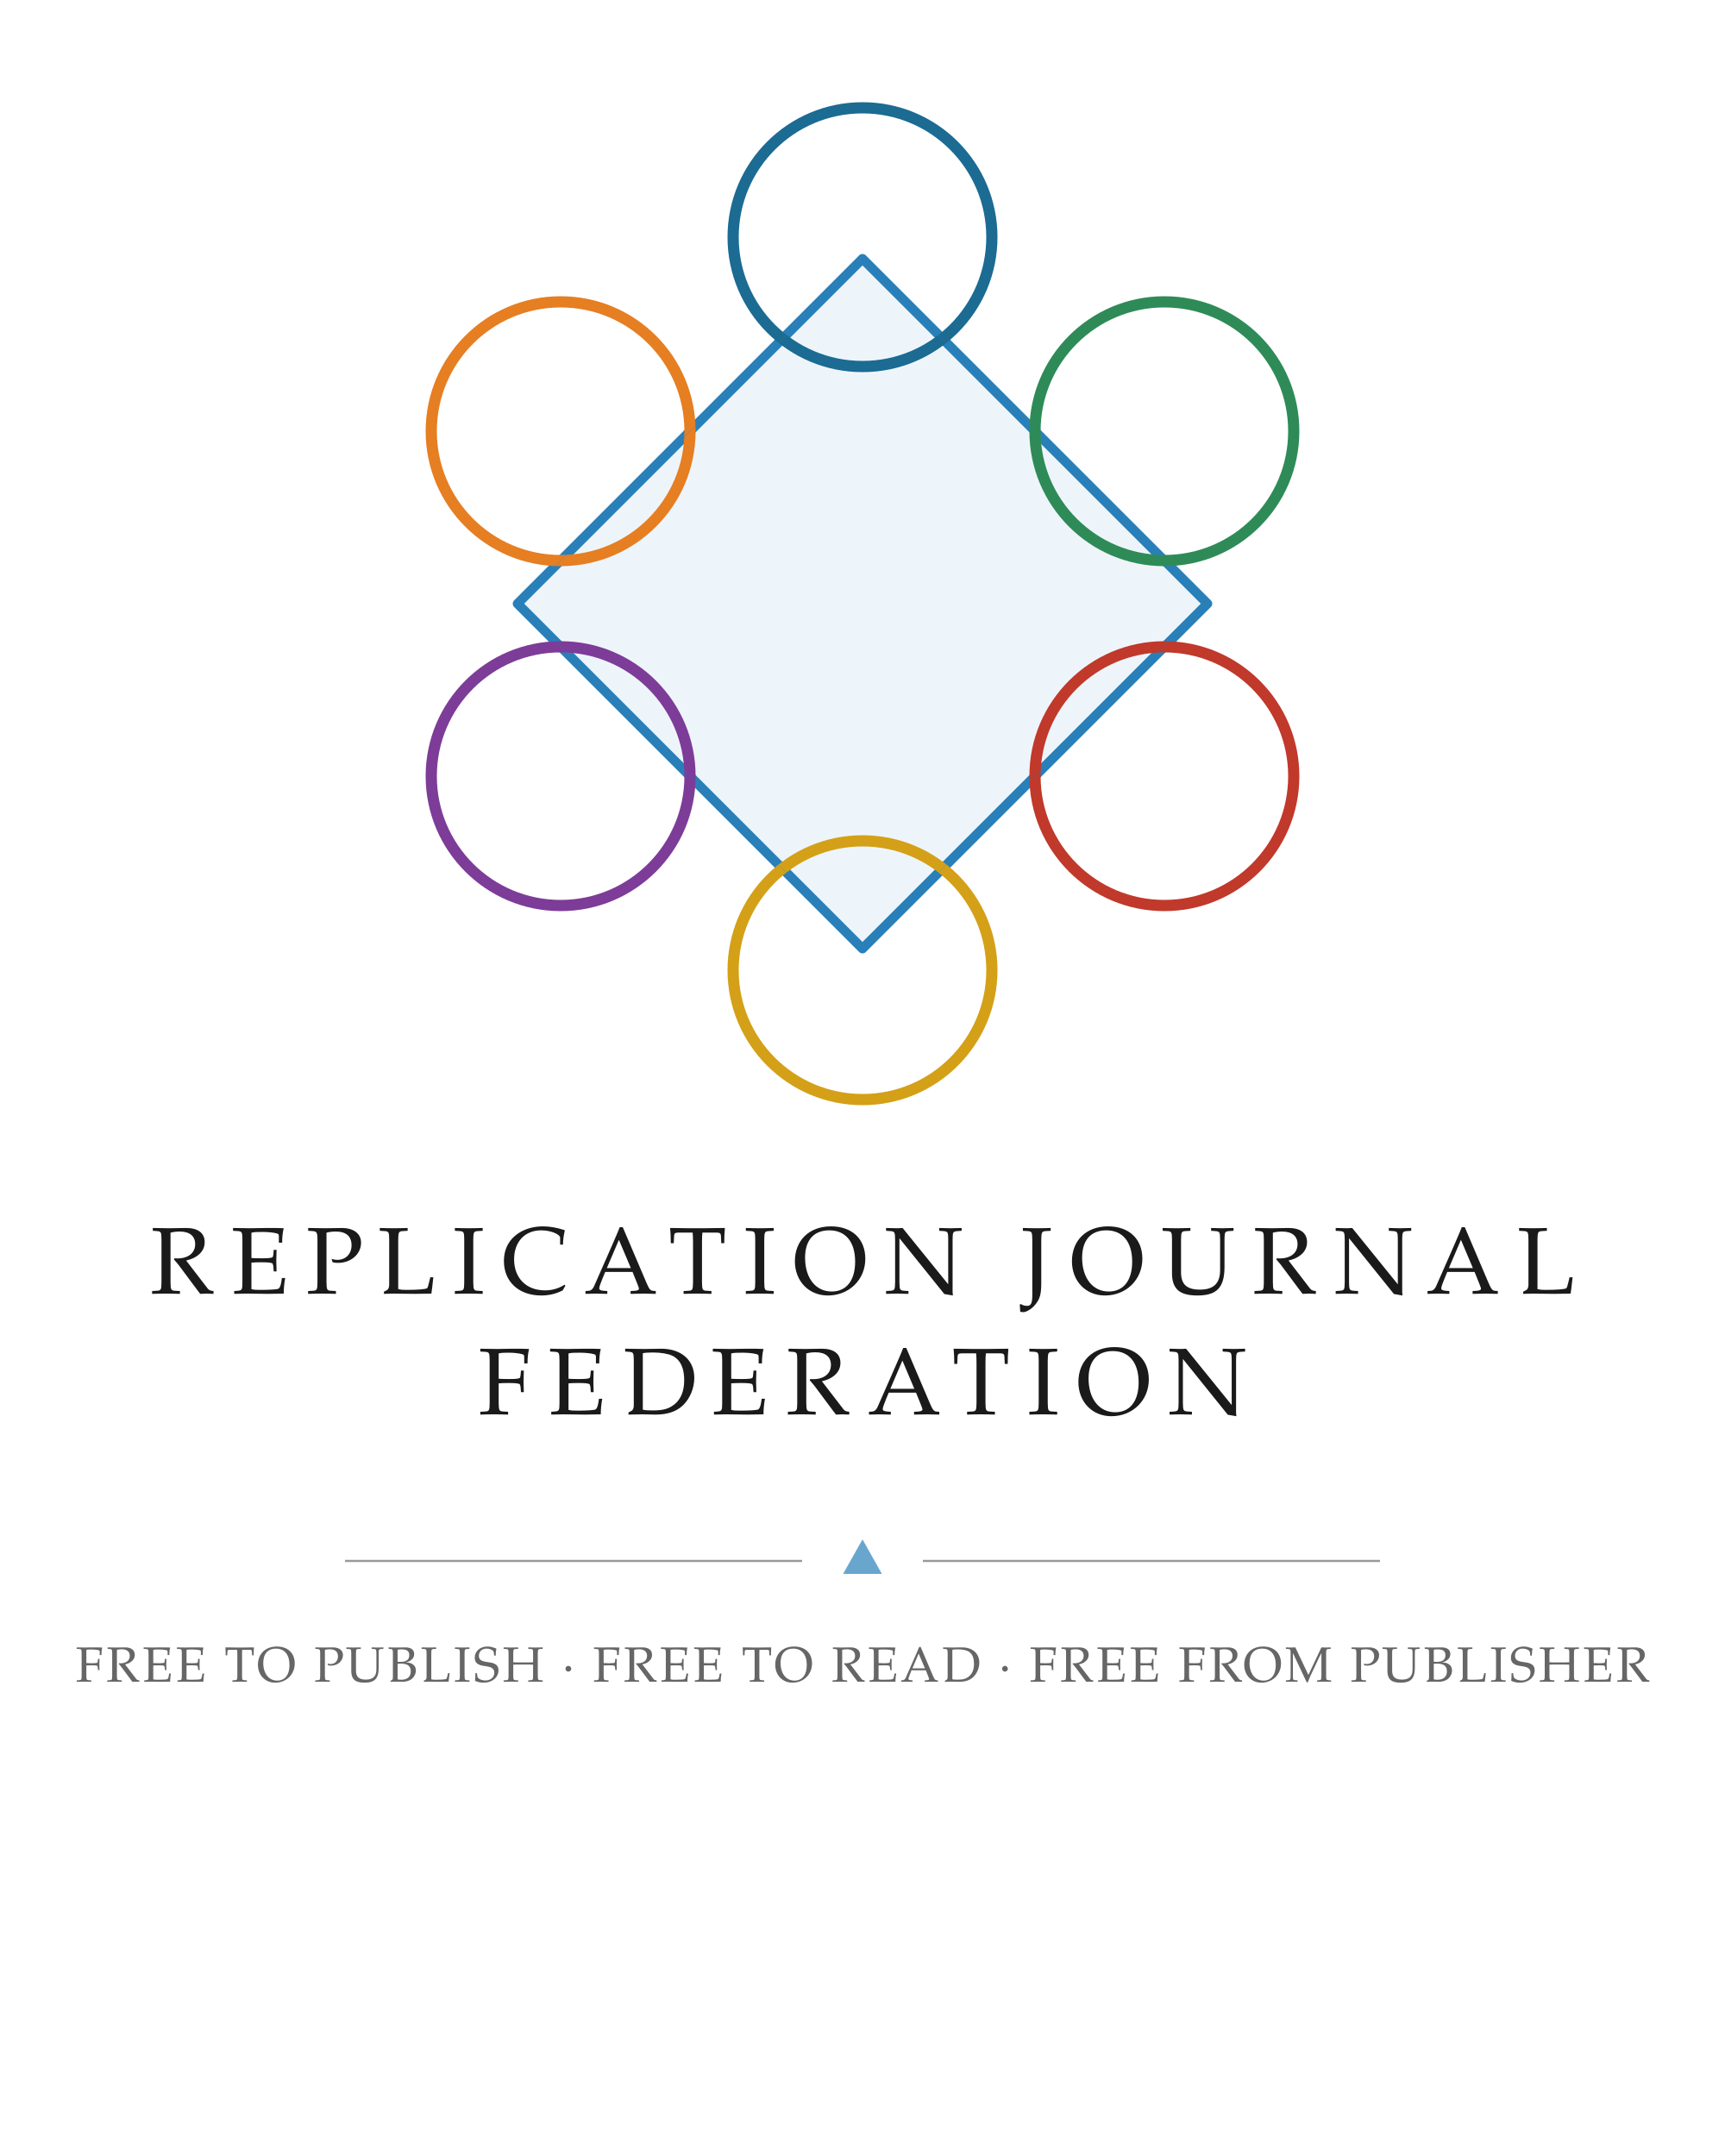
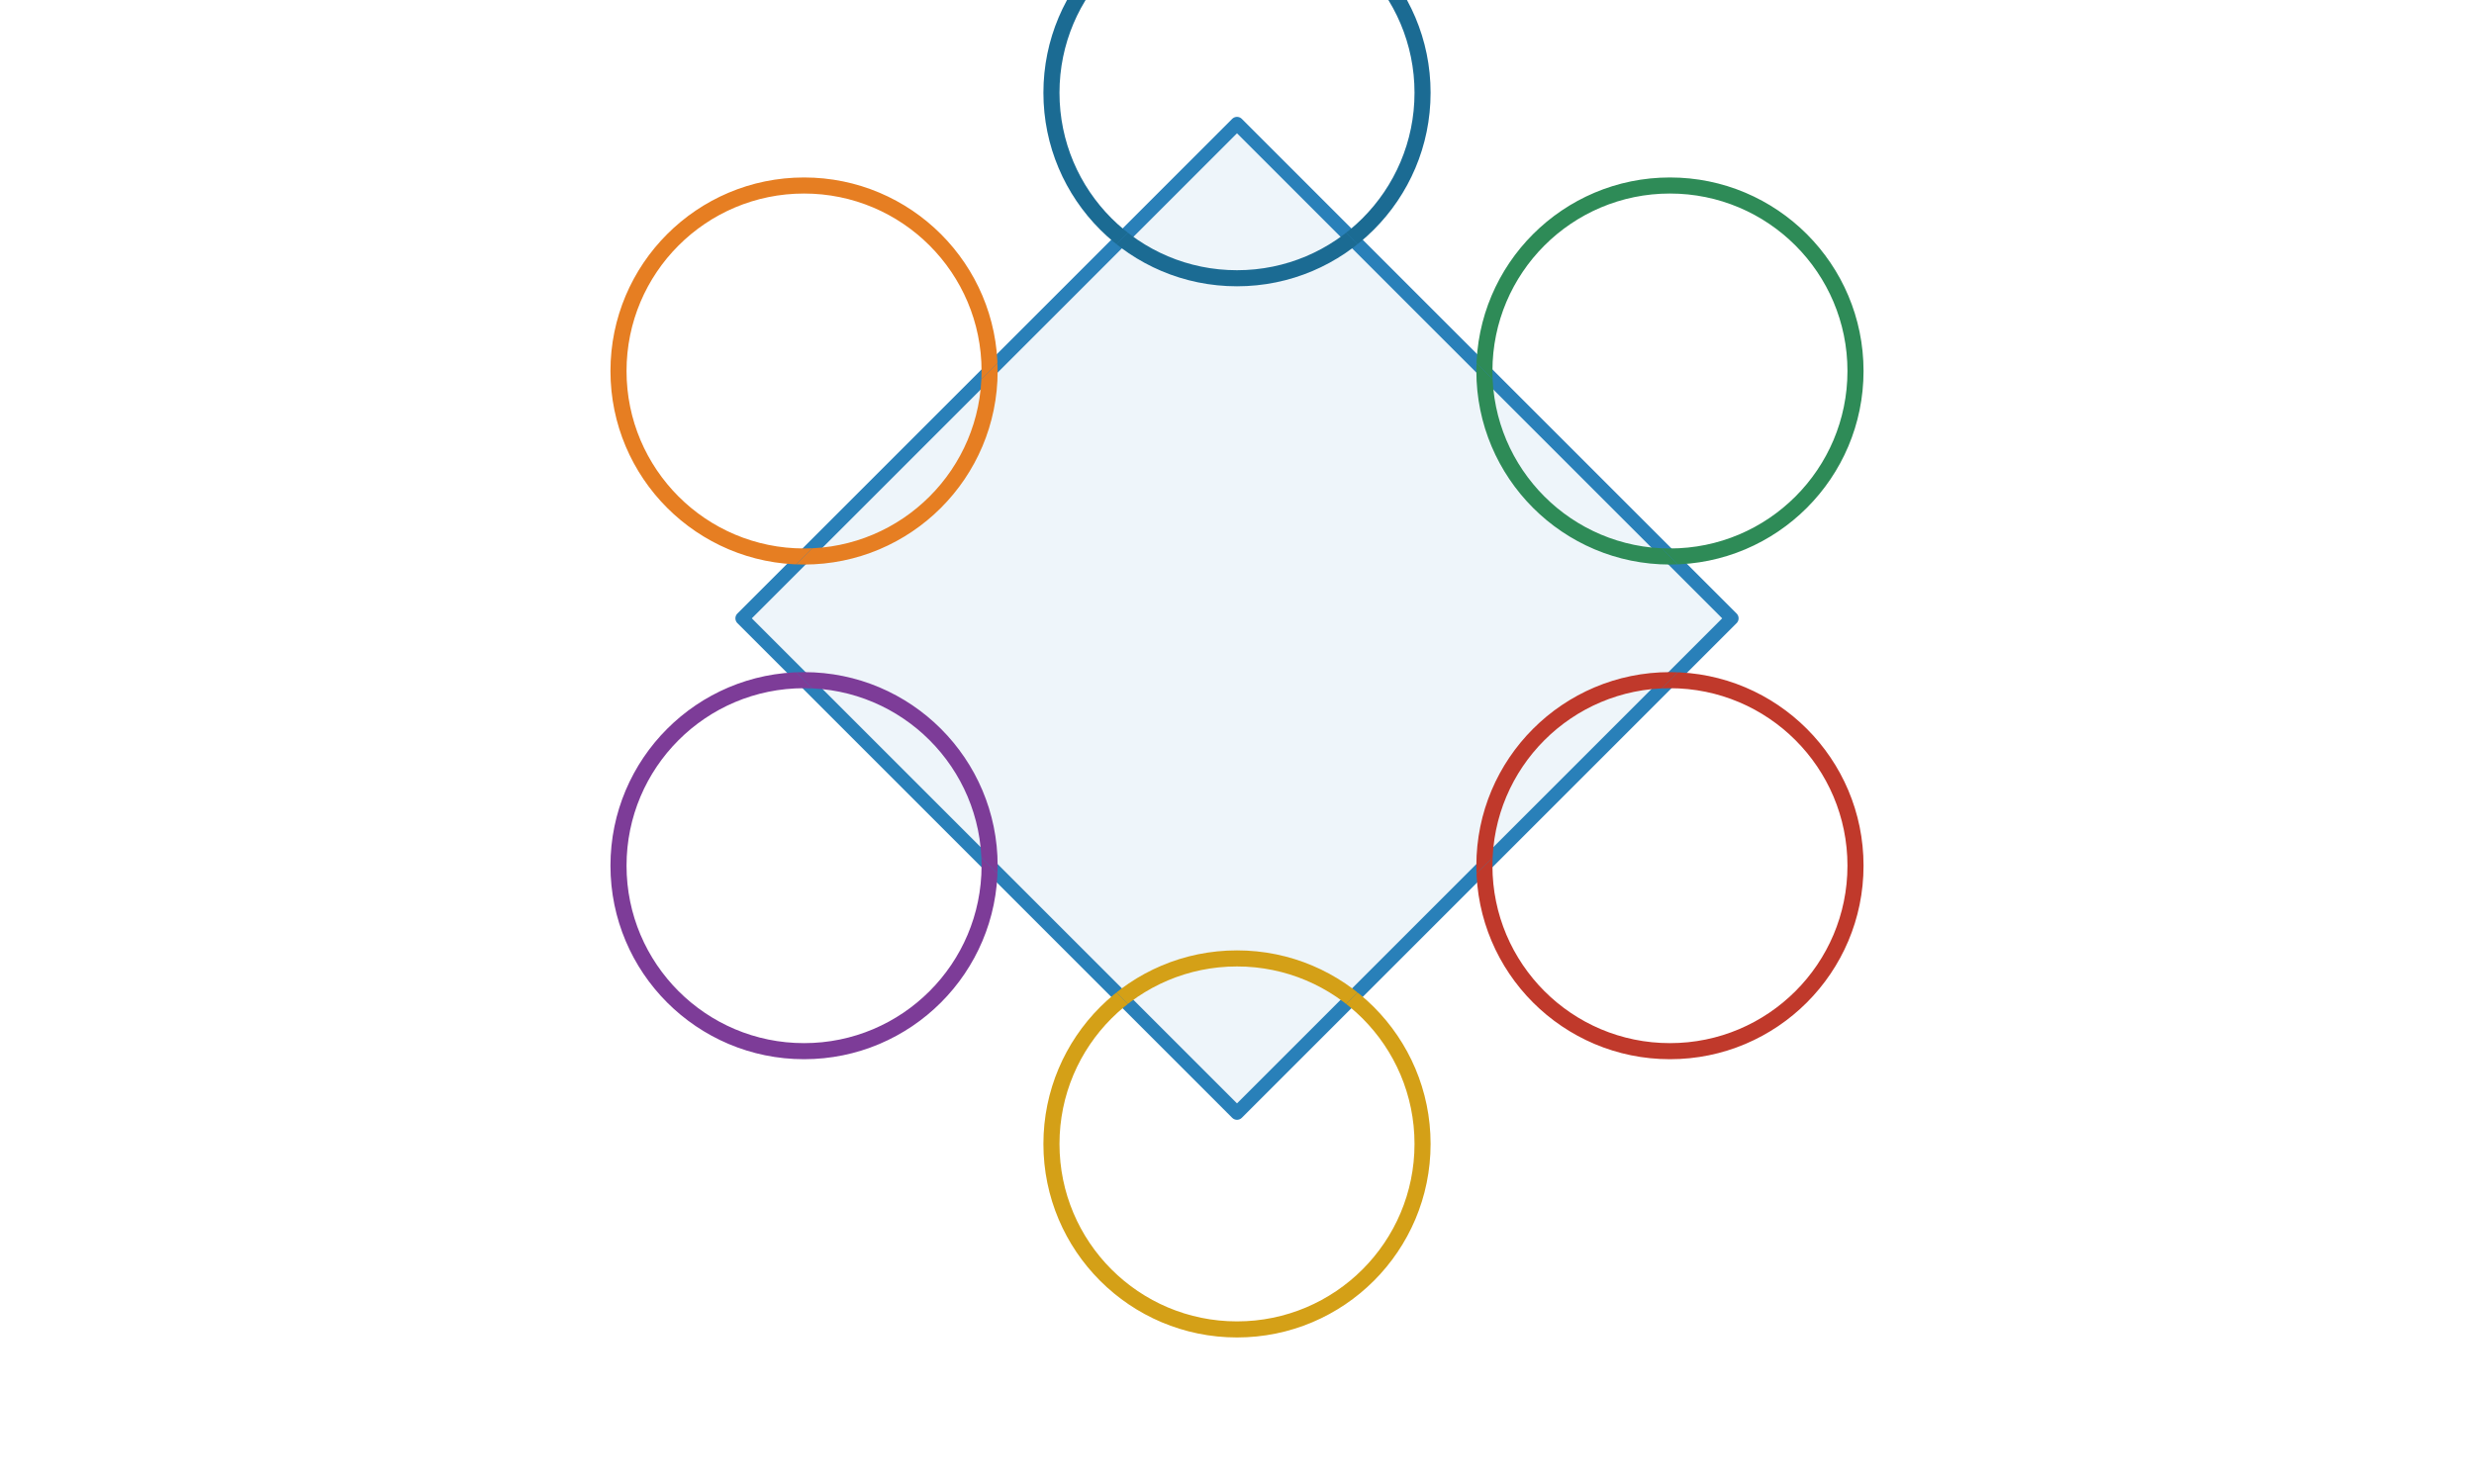
- <svg xmlns="http://www.w3.org/2000/svg" width="400" height="500" viewBox="0 0 400 500">
+ <svg xmlns="http://www.w3.org/2000/svg" width="400" height="240" viewBox="0 0 400 240">
  <defs>
    <style>
.ring { fill: none; stroke-width: 2.6; stroke-linecap: round; }
.dm { fill: none; stroke-width: 2.2; stroke-linejoin: round; stroke: #2980B9; }
.dm-bg { opacity: 0.08; fill: #2980B9; }
.c1 { stroke: #1B6B93; } .c2 { stroke: #2E8B57; } .c3 { stroke: #C0392B; }
.c4 { stroke: #D4A017; } .c5 { stroke: #7D3C98; } .c6 { stroke: #E67E22; }
- .title-text { font-family: 'Palatino Linotype', 'Book Antiqua', Palatino, Georgia, serif; font-weight: 400; letter-spacing: 0.18em; }
- .tagline-text { font-family: 'Palatino Linotype', 'Book Antiqua', Palatino, Georgia, serif; font-weight: 400; letter-spacing: 0.06em; }
</style>
    <clipPath id="d6-in">
-       <polygon points="200,60 280,140 200,220 120,140" />
+       <polygon points="200,20 280,100 200,180 120,100" />
    </clipPath>
    <clipPath id="d6-out">
-       <path d="M0,0H400V300H0Z M200,60L120,140 200,220 280,140Z" clip-rule="evenodd" />
+       <path d="M0,0H400V240H0Z M200,20L120,100 200,180 280,100Z" clip-rule="evenodd" />
    </clipPath>
  </defs>
-   <polygon class="dm-bg" points="200,60 280,140 200,220 120,140" />
-   <polygon class="dm" points="200,60 280,140 200,220 120,140" />
+   <polygon class="dm-bg" points="200,20 280,100 200,180 120,100" />
+   <polygon class="dm" points="200,20 280,100 200,180 120,100" />
  <g clip-path="url(#d6-out)">
-     <circle class="ring c1" cx="200" cy="55" r="30" />
-     <circle class="ring c2" cx="270" cy="100" r="30" />
-     <circle class="ring c3" cx="270" cy="180" r="30" />
-     <circle class="ring c4" cx="200" cy="225" r="30" />
-     <circle class="ring c5" cx="130" cy="180" r="30" />
-     <circle class="ring c6" cx="130" cy="100" r="30" />
+     <circle class="ring c1" cx="200" cy="15" r="30" />
+     <circle class="ring c2" cx="270" cy="60" r="30" />
+     <circle class="ring c3" cx="270" cy="140" r="30" />
+     <circle class="ring c4" cx="200" cy="185" r="30" />
+     <circle class="ring c5" cx="130" cy="140" r="30" />
+     <circle class="ring c6" cx="130" cy="60" r="30" />
  </g>
  <g clip-path="url(#d6-in)">
-     <circle class="ring c1" cx="200" cy="55" r="30" />
-     <circle class="ring c2" cx="270" cy="100" r="30" />
-     <circle class="ring c3" cx="270" cy="180" r="30" />
-     <circle class="ring c4" cx="200" cy="225" r="30" />
-     <circle class="ring c5" cx="130" cy="180" r="30" />
-     <circle class="ring c6" cx="130" cy="100" r="30" />
+     <circle class="ring c1" cx="200" cy="15" r="30" />
+     <circle class="ring c2" cx="270" cy="60" r="30" />
+     <circle class="ring c3" cx="270" cy="140" r="30" />
+     <circle class="ring c4" cx="200" cy="185" r="30" />
+     <circle class="ring c5" cx="130" cy="140" r="30" />
+     <circle class="ring c6" cx="130" cy="60" r="30" />
  </g>
-   <text x="200" y="300" text-anchor="middle" class="title-text" fill="#1A1A1A" font-size="22">REPLICATION JOURNAL</text>
-   <text x="200" y="328" text-anchor="middle" class="title-text" fill="#1A1A1A" font-size="22">FEDERATION</text>
-   <g transform="translate(200, 362)">
-     <line x1="-120" y1="0" x2="-14" y2="0" stroke="#999" stroke-width="0.5" />
-     <polygon points="0,-5 4.5,3 -4.5,3" fill="#2980B9" opacity="0.7" />
-     <line x1="14" y1="0" x2="120" y2="0" stroke="#999" stroke-width="0.5" />
-   </g>
-   <text x="200" y="390" text-anchor="middle" class="tagline-text" fill="#666666" font-size="11.5">FREE TO PUBLISH  ·  FREE TO READ  ·  FREE FROM PUBLISHER</text>
</svg>
